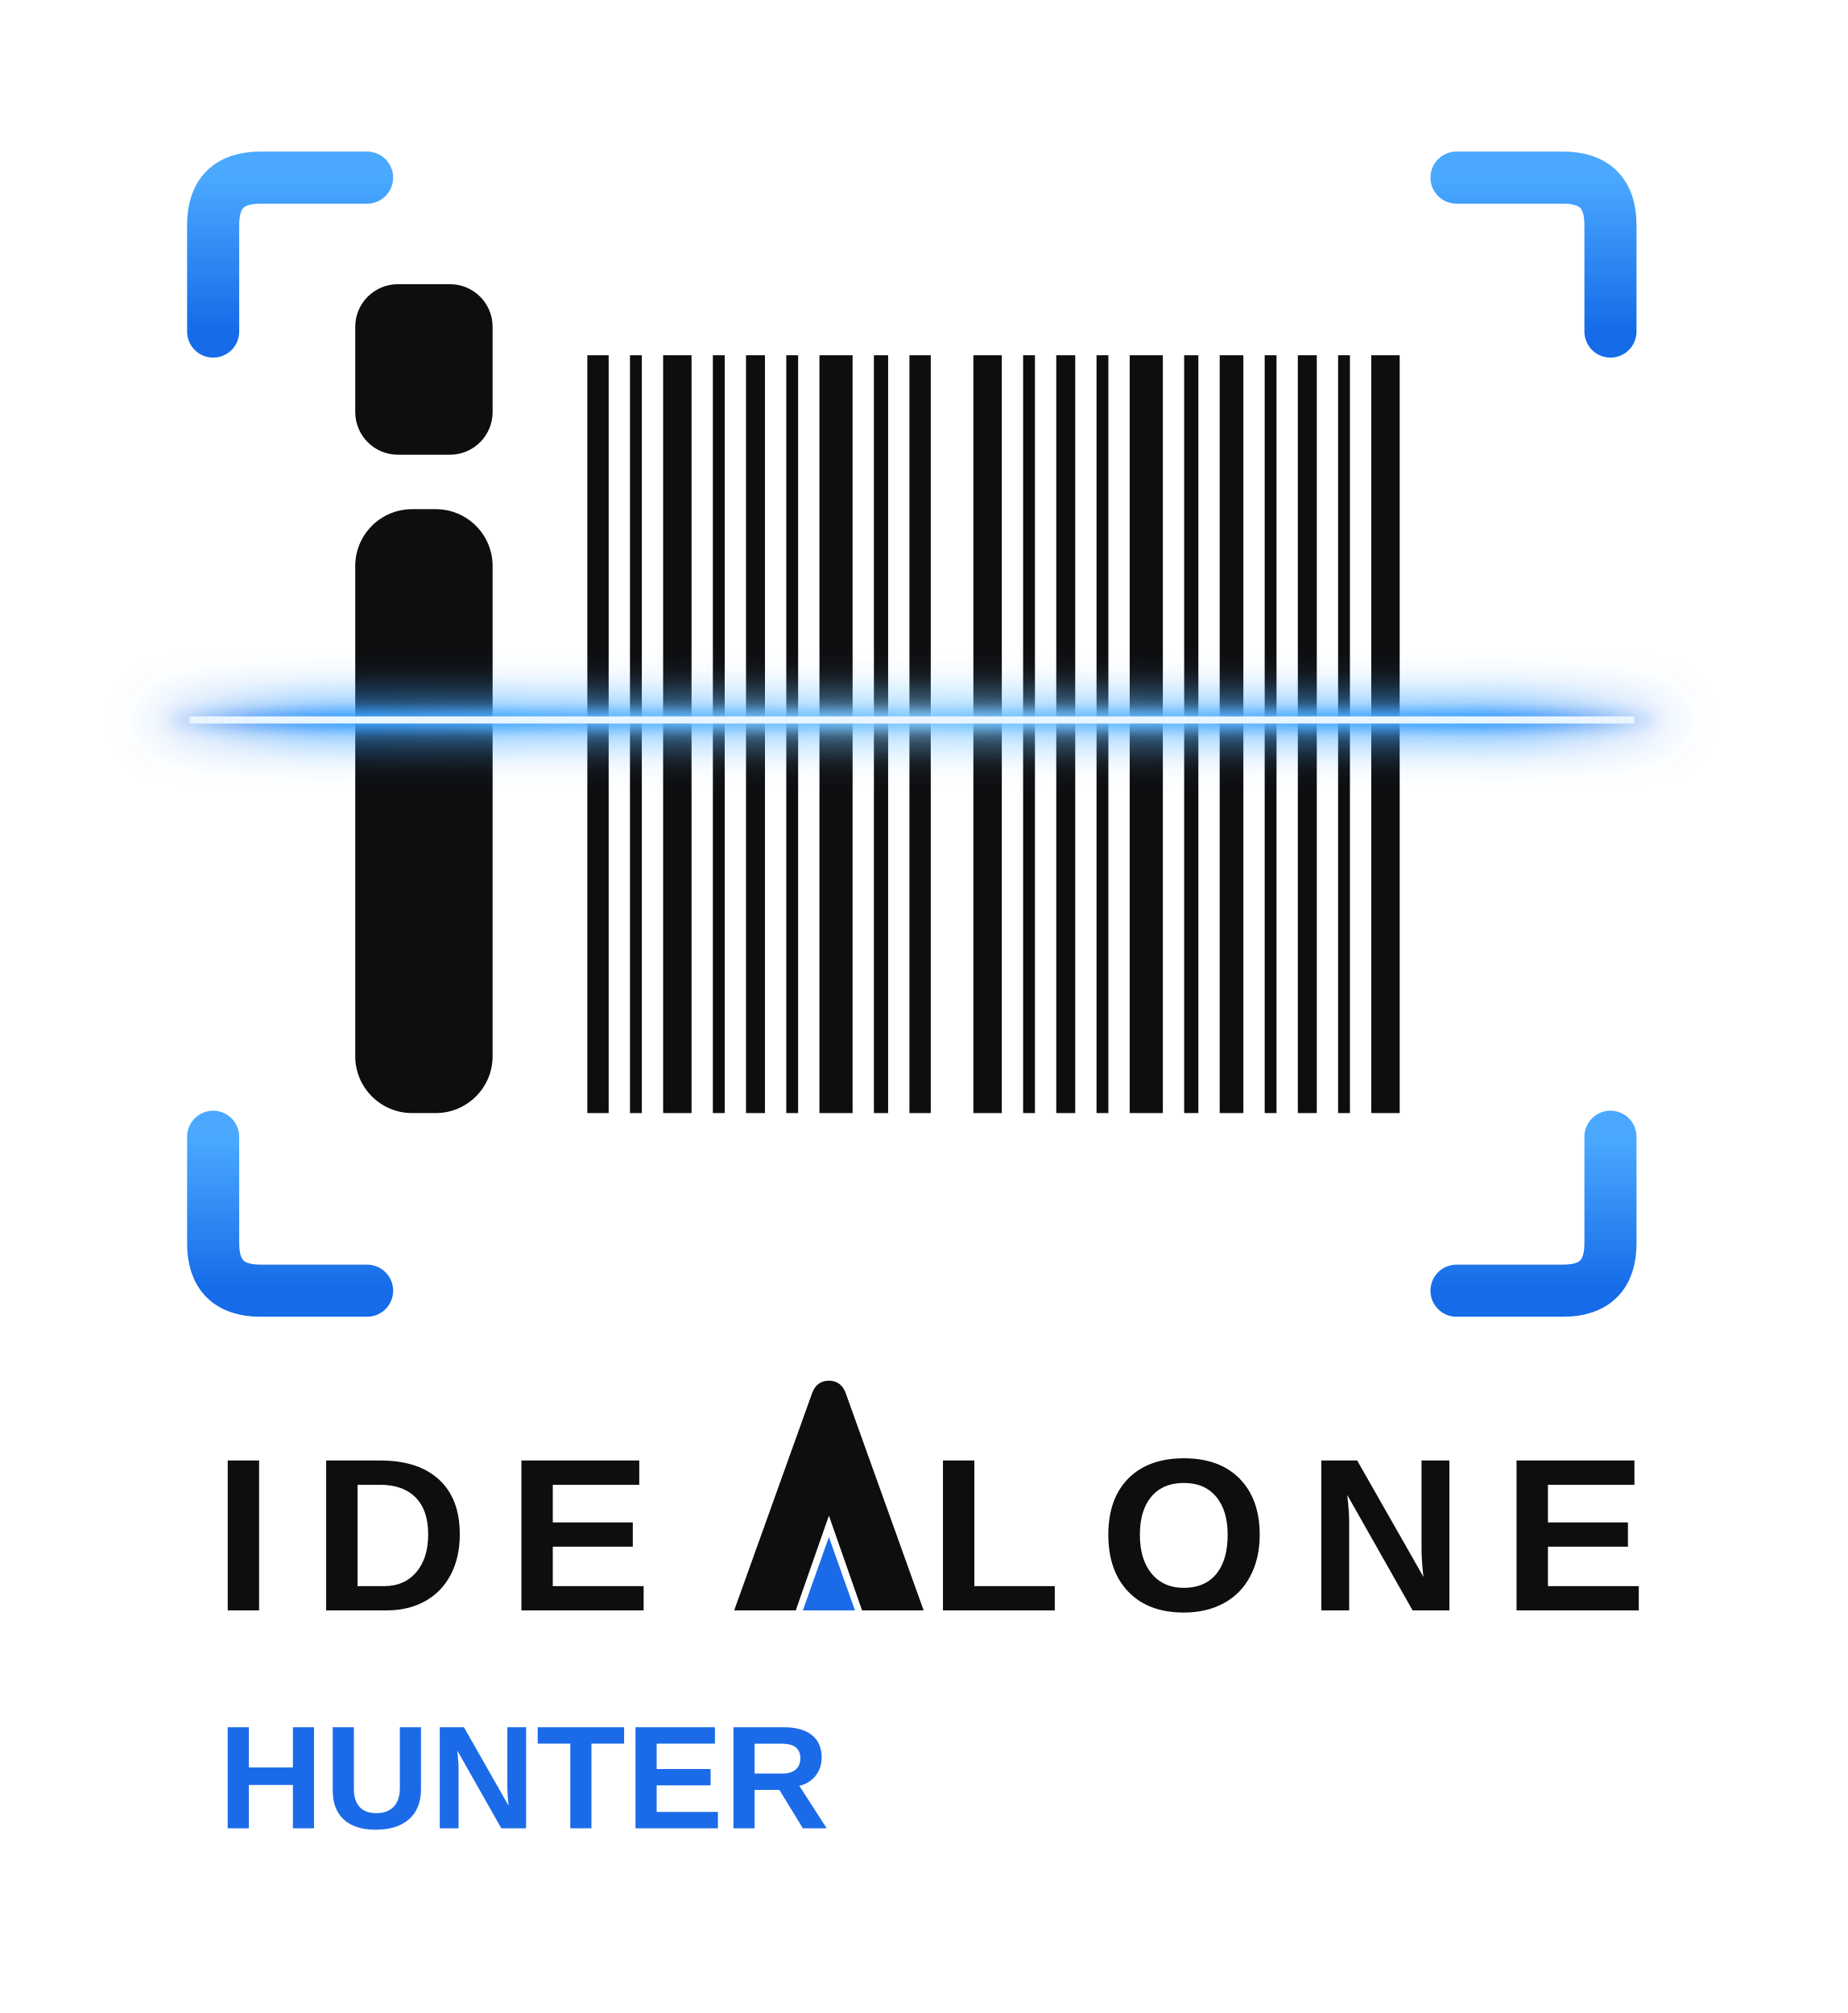
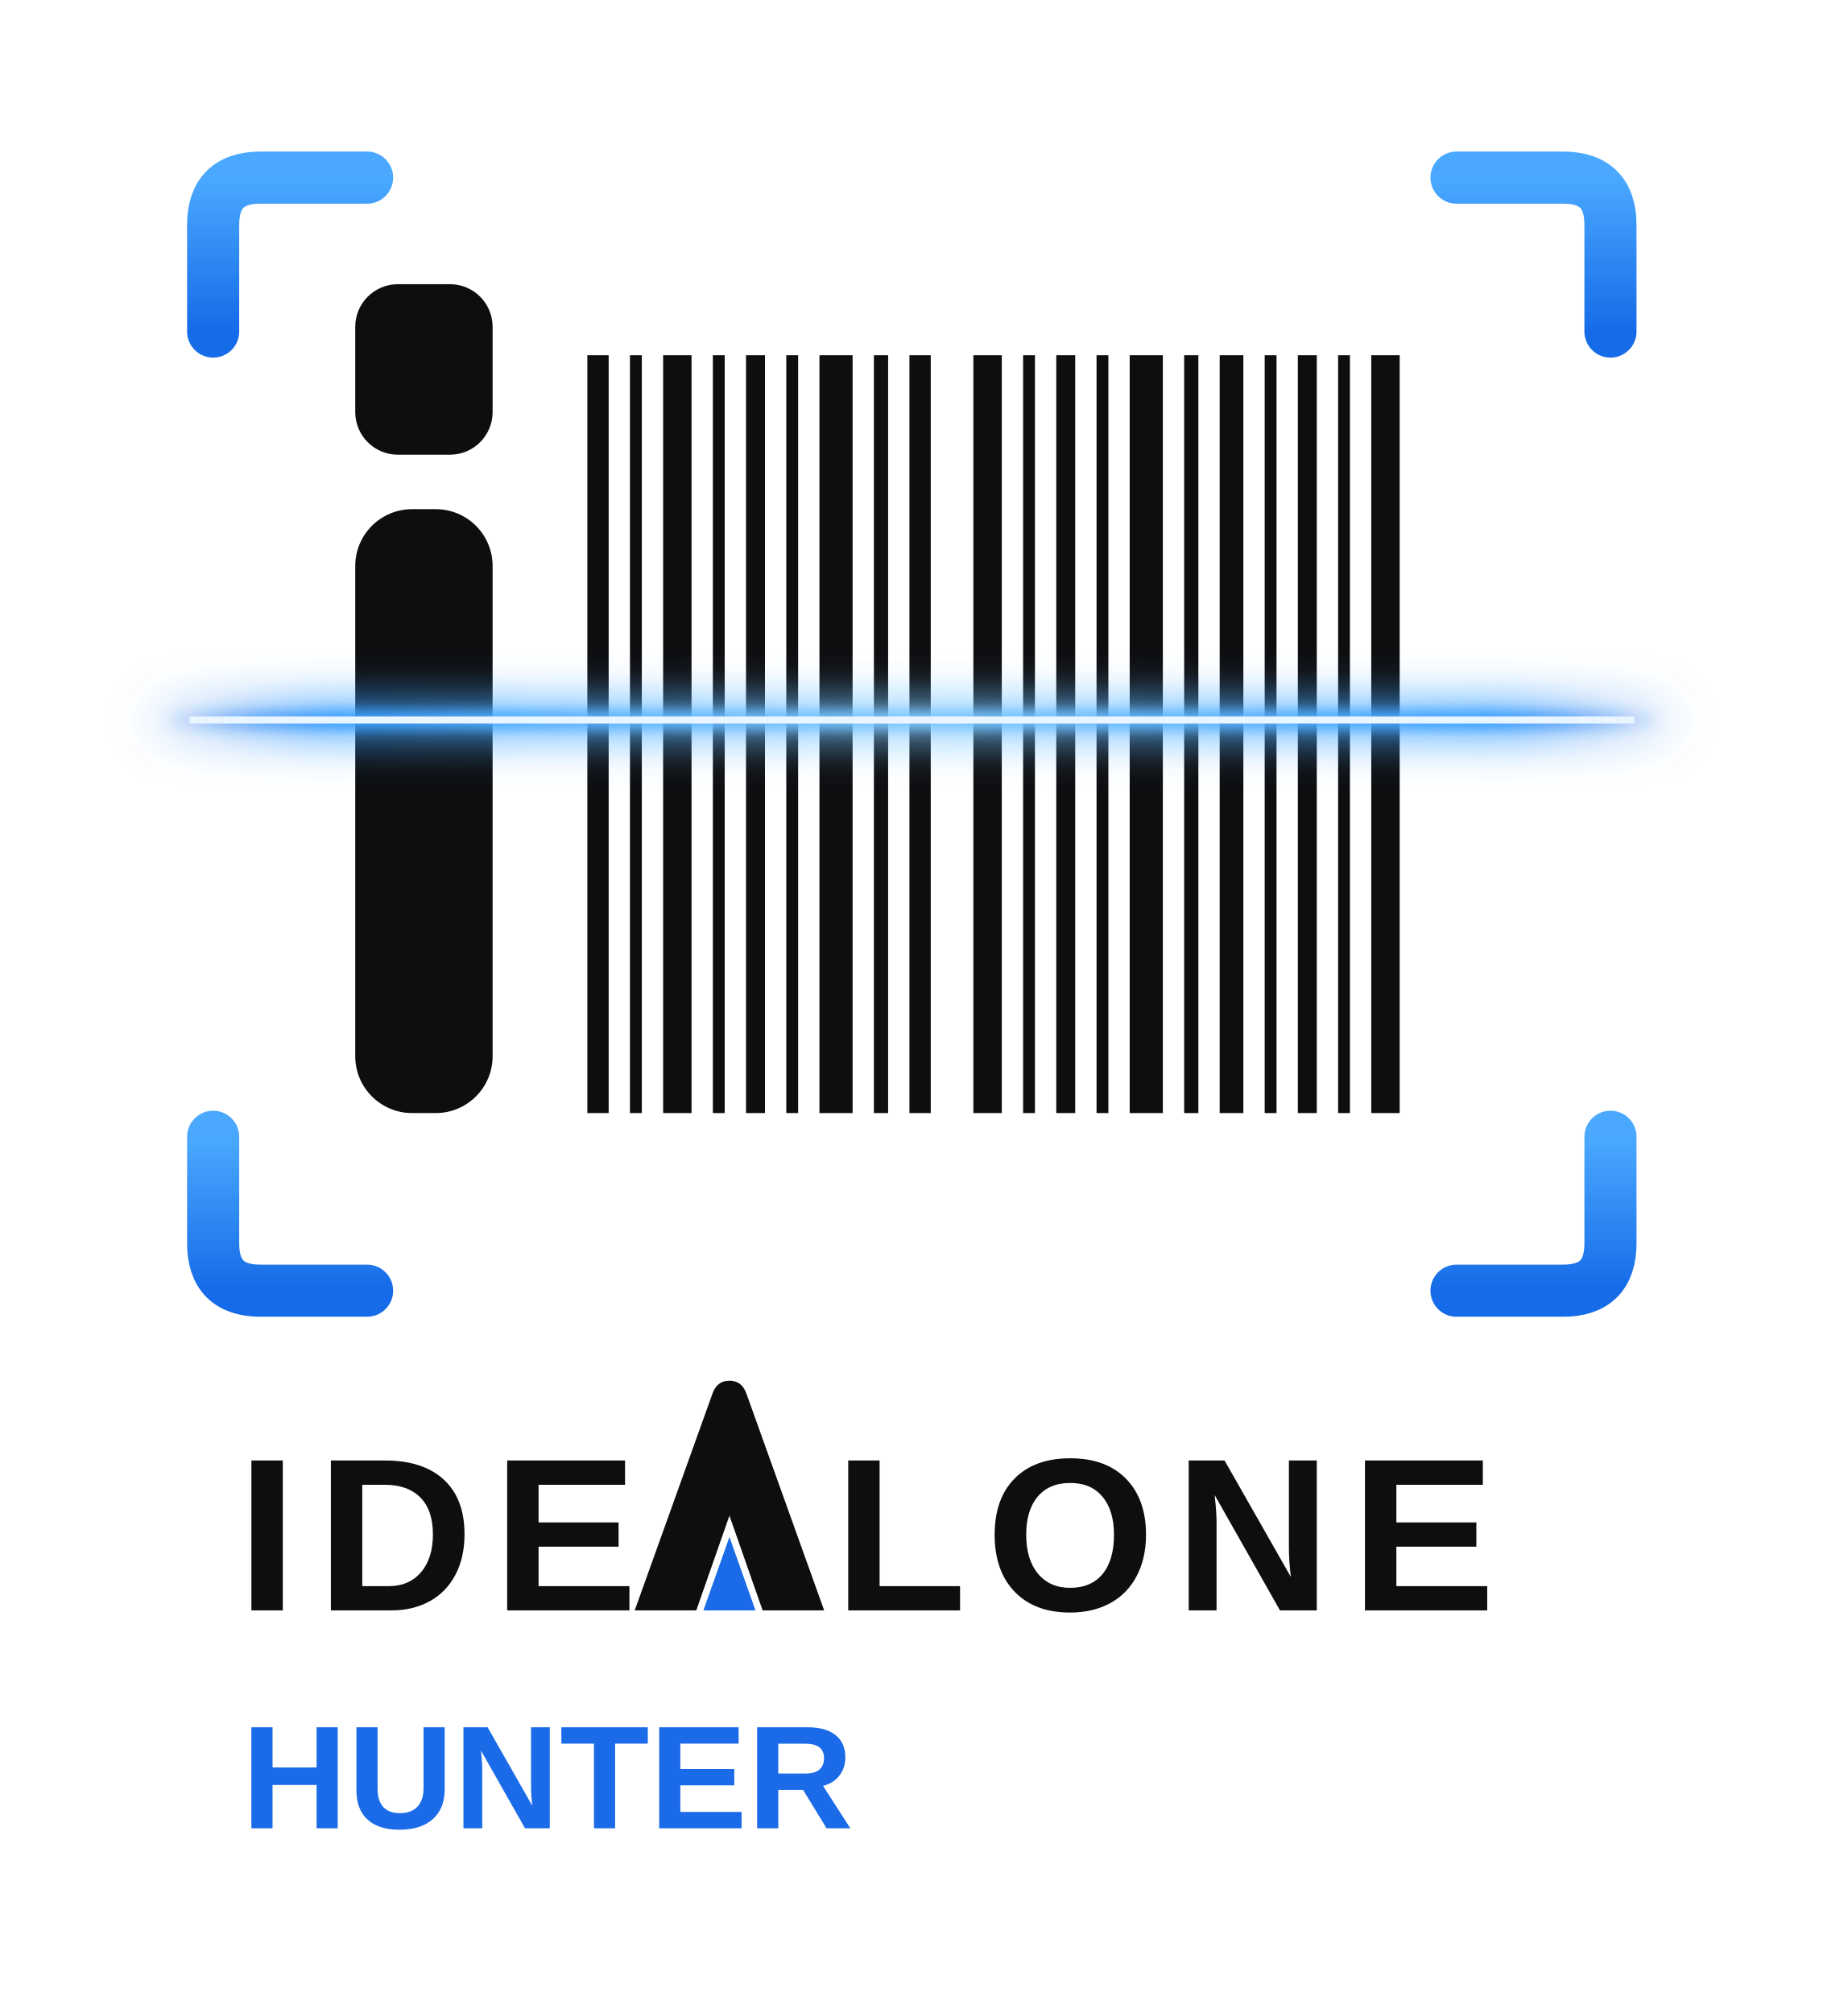
<svg xmlns="http://www.w3.org/2000/svg" width="780" height="850" viewBox="0 0 780 850">
  <defs>
    <linearGradient id="bracket" x1="0" y1="0" x2="0" y2="1">
      <stop offset="0" stop-color="#4AA9FF" />
      <stop offset="1" stop-color="#156BE8" />
    </linearGradient>
    <linearGradient id="scan" x1="0" y1="0" x2="1" y2="0">
      <stop offset="0" stop-color="#1B6BE8" stop-opacity="0" />
      <stop offset="0.12" stop-color="#39A0FF" />
      <stop offset="0.5" stop-color="#7CC8FF" />
      <stop offset="0.88" stop-color="#39A0FF" />
      <stop offset="1" stop-color="#1B6BE8" stop-opacity="0" />
    </linearGradient>
    <filter id="glowBig" x="-50%" y="-500%" width="200%" height="1100%">
      <feGaussianBlur stdDeviation="9" />
    </filter>
    <filter id="glowSmall" x="-50%" y="-500%" width="200%" height="1100%">
      <feGaussianBlur stdDeviation="2.5" />
    </filter>
  </defs>
  <g stroke="url(#bracket)" stroke-width="22" fill="none" stroke-linecap="round" stroke-linejoin="round">
    <path d="M 155 75 H 110 Q 90 75 90 95 V 140" />
    <path d="M 615 75 H 660 Q 680 75 680 95 V 140" />
    <path d="M 90 480 V 525 Q 90 545 110 545 H 155" />
    <path d="M 680 480 V 525 Q 680 545 660 545 H 615" />
  </g>
  <rect x="150" y="120" width="58" height="72" rx="18" fill="#0E0E10" />
  <rect x="150" y="215" width="58" height="255" rx="24" fill="#0E0E10" />
  <g fill="#0E0E10">
    <rect x="248" y="150" width="9" height="320" />
    <rect x="266" y="150" width="5" height="320" />
    <rect x="280" y="150" width="12" height="320" />
    <rect x="301" y="150" width="5" height="320" />
    <rect x="315" y="150" width="8" height="320" />
    <rect x="332" y="150" width="5" height="320" />
    <rect x="346" y="150" width="14" height="320" />
    <rect x="369" y="150" width="6" height="320" />
    <rect x="384" y="150" width="9" height="320" />
    <rect x="411" y="150" width="12" height="320" />
    <rect x="432" y="150" width="5" height="320" />
    <rect x="446" y="150" width="8" height="320" />
    <rect x="463" y="150" width="5" height="320" />
    <rect x="477" y="150" width="14" height="320" />
    <rect x="500" y="150" width="6" height="320" />
    <rect x="515" y="150" width="10" height="320" />
    <rect x="534" y="150" width="5" height="320" />
    <rect x="548" y="150" width="8" height="320" />
    <rect x="565" y="150" width="5" height="320" />
    <rect x="579" y="150" width="12" height="320" />
  </g>
  <g>
    <rect x="60" y="296" width="650" height="16" fill="url(#scan)" filter="url(#glowBig)" opacity="0.85" />
    <rect x="70" y="300" width="630" height="8" fill="url(#scan)" filter="url(#glowSmall)" />
    <rect x="80" y="302.5" width="610" height="3" fill="#EAF6FF" />
  </g>
  <g font-family="Arial, Helvetica, sans-serif" font-weight="bold" fill="#0E0E10">
-     <text x="90" y="680" font-size="92" letter-spacing="16">IDE</text>
-     <text x="392" y="680" font-size="92" letter-spacing="16">LONE</text>
+     <text x="100" y="680" font-size="92" letter-spacing="8">IDE</text>
+     <text x="352" y="680" font-size="92" letter-spacing="8">LONE</text>
  </g>
-   <path d="M 310 680 L 343 588 Q 345 583 350 583 Q 355 583 357 588 L 390 680 L 364 680 L 350 640 L 336 680 Z" fill="#0E0E10" />
-   <path d="M 350 649 L 361 680 L 339 680 Z" fill="#1B6BE8" />
-   <text x="92" y="772" font-family="Arial, Helvetica, sans-serif" font-weight="bold" font-size="62" textLength="596" lengthAdjust="spacing" fill="#1B6BE8">HUNTER</text>
+   <path d="M 268 680 L 301 588 Q 303 583 308 583 Q 313 583 315 588 L 348 680 L 322 680 L 308 640 L 294 680 Z" fill="#0E0E10" />
+   <path d="M 308 649 L 319 680 L 297 680 Z" fill="#1B6BE8" />
+   <text x="102" y="772" font-family="Arial, Helvetica, sans-serif" font-weight="bold" font-size="62" textLength="540" lengthAdjust="spacing" fill="#1B6BE8">HUNTER</text>
</svg>
